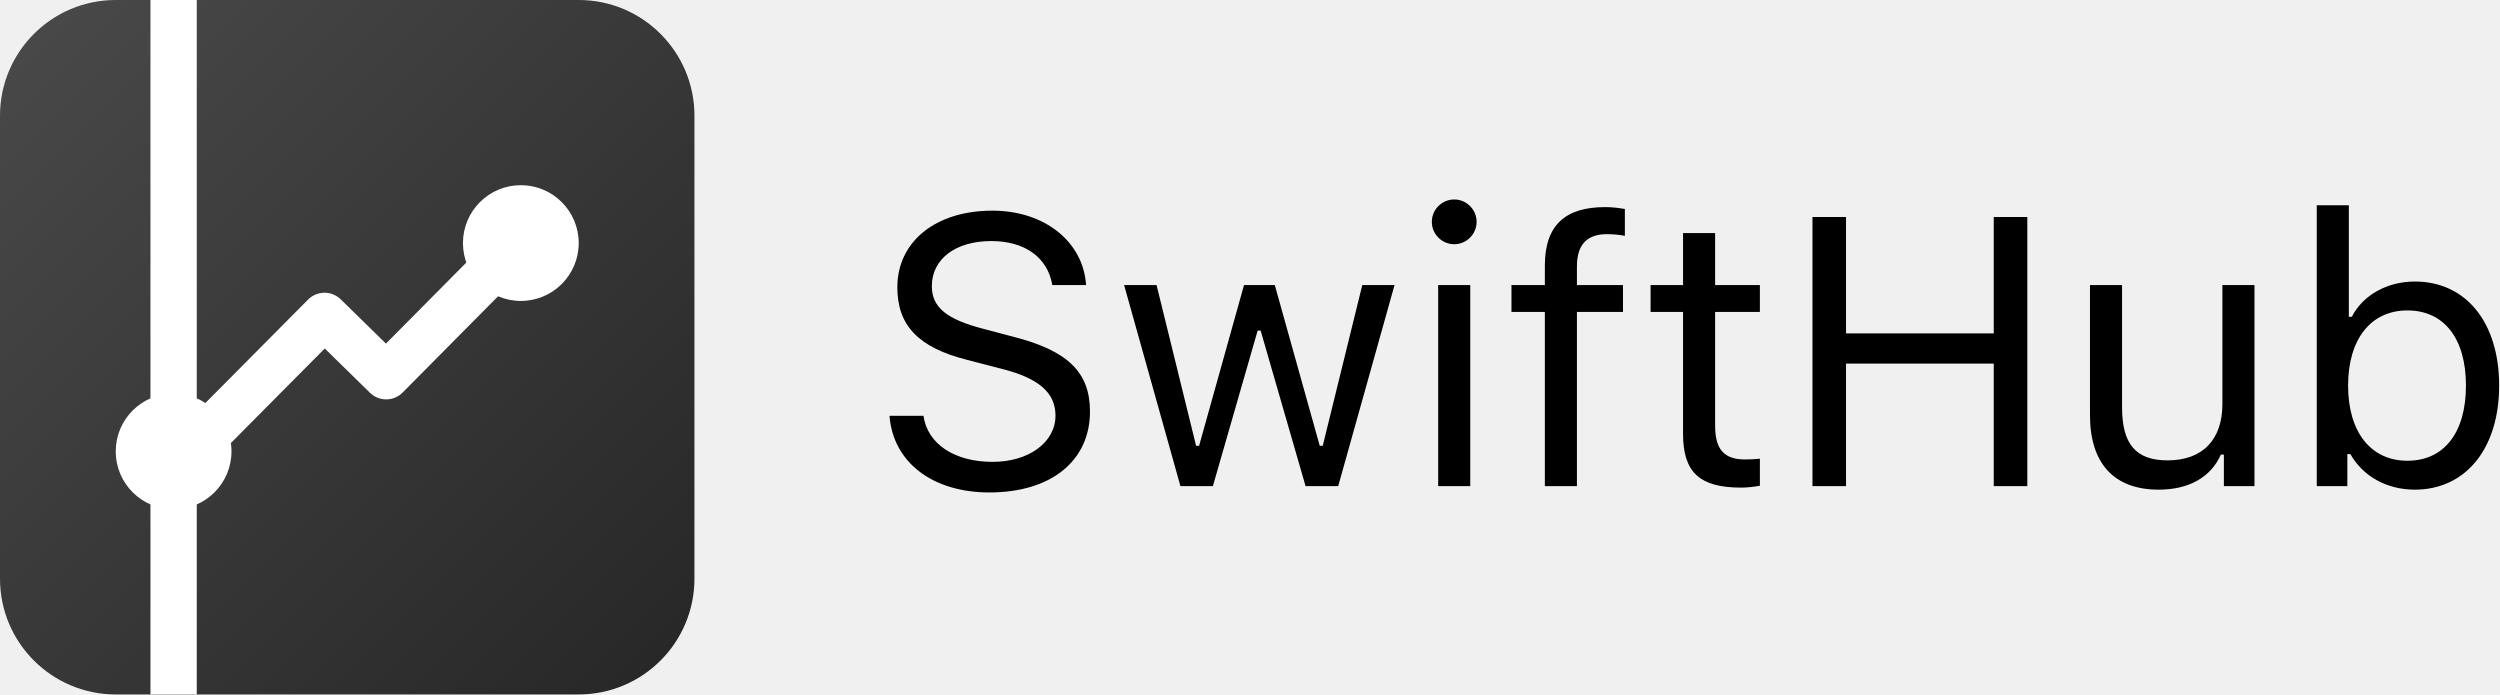
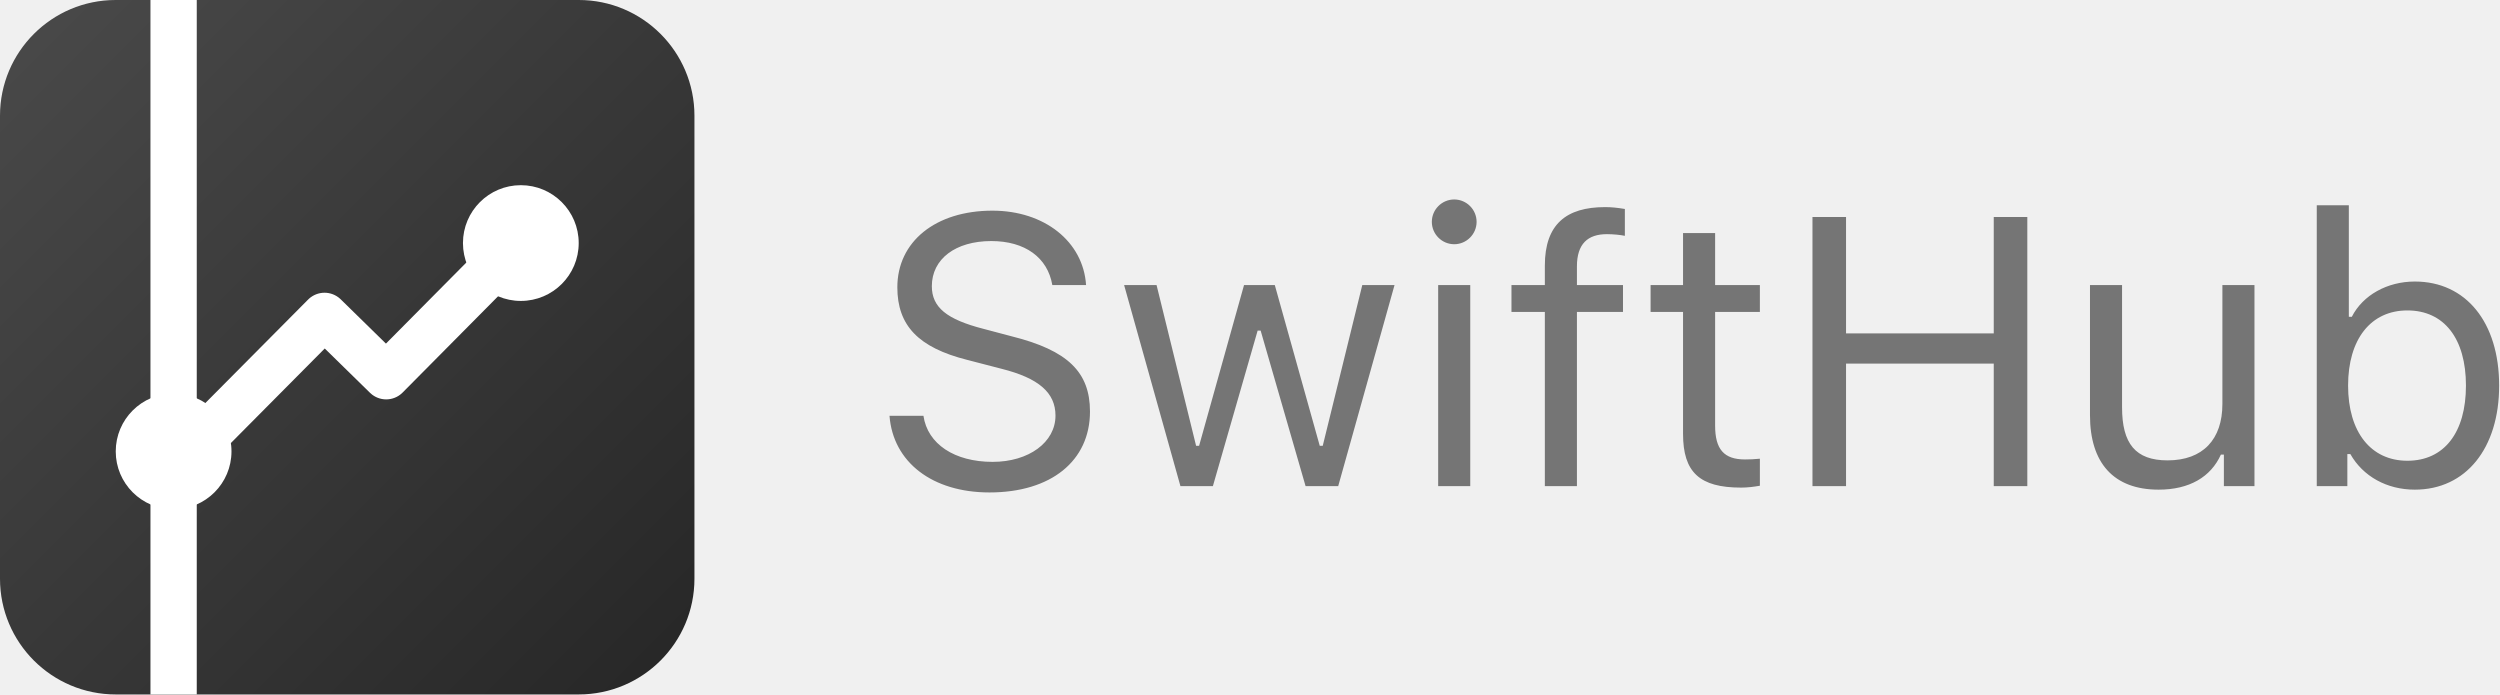
<svg xmlns="http://www.w3.org/2000/svg" width="288px" height="80px" viewBox="0 0 288 80" version="1.1">
  <defs>
    <linearGradient x1="0%" y1="0%" x2="100%" y2="100%" id="linearGradient-1">
      <stop stop-color="#4A4A4A" offset="0%" />
      <stop stop-color="#262626" offset="100%" />
    </linearGradient>
  </defs>
  <g id="Illustrations" stroke="none" stroke-width="1" fill="none" fill-rule="evenodd">
    <g id="app_logo">
      <g id="app_icon">
        <rect id="Rectangle" fill="url(#linearGradient-1)" x="0" y="0" width="80" height="80" rx="13.333" />
        <polyline id="Path" stroke="#FFFFFF" stroke-width="5.333" stroke-linecap="square" stroke-linejoin="round" points="61.023 26.667 44.488 43.343 37.385 36.389 22.667 51.21" />
-         <path d="M20,77.333 L20,2.667" id="Line-5" stroke="#FFFFFF" stroke-width="5.333" stroke-linecap="square" stroke-linejoin="round" />
+         <line x1="20" y1="77.333" x2="20" y2="2.667" id="Line-5" stroke="#FFFFFF" stroke-width="5.333" stroke-linecap="square" stroke-linejoin="round" />
        <circle id="Oval" fill="#FFFFFF" cx="60" cy="28" r="6.667" />
        <circle id="Oval-Copy-2" fill="#FFFFFF" cx="20" cy="52" r="6.667" />
      </g>
-       <path d="M102.471,47.9 L106.381,47.9 C106.854,51.145 109.947,53.207 114.352,53.207 C118.52,53.207 121.592,50.951 121.592,47.879 C121.592,45.236 119.658,43.561 115.383,42.486 L111.408,41.455 C105.801,40.037 103.373,37.502 103.373,33.098 C103.373,27.834 107.777,24.268 114.33,24.268 C120.324,24.268 124.793,27.834 125.115,32.84 L121.227,32.84 C120.689,29.66 118.068,27.77 114.201,27.77 C110.076,27.77 107.348,29.832 107.348,32.969 C107.348,35.396 109.045,36.793 113.32,37.889 L116.564,38.748 C122.988,40.359 125.566,42.852 125.566,47.406 C125.566,53.1 121.076,56.73 113.986,56.73 C107.412,56.73 102.879,53.25 102.471,47.9 Z M160.65,32.84 L154.162,56 L150.402,56 L145.225,38.082 L144.881,38.082 L139.725,56 L135.986,56 L129.498,32.84 L133.236,32.84 L137.791,51.359 L138.135,51.359 L143.312,32.84 L146.857,32.84 L152.035,51.359 L152.379,51.359 L156.934,32.84 L160.65,32.84 Z M165.678,56 L165.678,32.84 L169.373,32.84 L169.373,56 L165.678,56 Z M167.525,28.135 C166.107,28.135 164.947,26.975 164.947,25.557 C164.947,24.139 166.107,22.979 167.525,22.979 C168.943,22.979 170.104,24.139 170.104,25.557 C170.104,26.975 168.943,28.135 167.525,28.135 Z M177.967,56 L177.967,35.934 L174.121,35.934 L174.121,32.84 L177.967,32.84 L177.967,30.584 C177.967,25.836 180.438,23.859 184.906,23.859 C185.637,23.859 186.281,23.924 187.184,24.074 L187.184,27.168 C186.689,27.061 185.852,26.975 185.121,26.975 C182.908,26.975 181.662,28.092 181.662,30.691 L181.662,32.84 L186.969,32.84 L186.969,35.934 L181.662,35.934 L181.662,56 L177.967,56 Z M193.887,26.846 L197.582,26.846 L197.582,32.84 L202.738,32.84 L202.738,35.934 L197.582,35.934 L197.582,49.039 C197.582,51.768 198.613,52.928 201.02,52.928 C201.686,52.928 202.051,52.906 202.738,52.842 L202.738,55.957 C202.008,56.086 201.299,56.172 200.568,56.172 C195.799,56.172 193.887,54.41 193.887,49.984 L193.887,35.934 L190.148,35.934 L190.148,32.84 L193.887,32.84 L193.887,26.846 Z M233.547,56 L229.68,56 L229.68,41.885 L212.664,41.885 L212.664,56 L208.797,56 L208.797,24.998 L212.664,24.998 L212.664,38.404 L229.68,38.404 L229.68,24.998 L233.547,24.998 L233.547,56 Z M259.715,32.84 L259.715,56 L256.191,56 L256.191,52.369 L255.848,52.369 C254.688,54.947 252.217,56.408 248.672,56.408 C243.473,56.408 240.766,53.314 240.766,47.836 L240.766,32.84 L244.461,32.84 L244.461,46.934 C244.461,51.102 246.008,53.035 249.703,53.035 C253.785,53.035 256.02,50.607 256.02,46.547 L256.02,32.84 L259.715,32.84 Z M278.191,56.408 C274.969,56.408 272.219,54.883 270.758,52.305 L270.414,52.305 L270.414,56 L266.891,56 L266.891,23.645 L270.586,23.645 L270.586,36.492 L270.93,36.492 C272.197,34 275.012,32.432 278.191,32.432 C284.078,32.432 287.902,37.137 287.902,44.42 C287.902,51.66 284.057,56.408 278.191,56.408 Z M277.332,35.762 C273.121,35.762 270.5,39.07 270.5,44.42 C270.5,49.77 273.121,53.078 277.332,53.078 C281.564,53.078 284.078,49.834 284.078,44.42 C284.078,39.006 281.564,35.762 277.332,35.762 Z" id="SwiftHub" fill="#000000" />
+       <path d="M102.471,47.9 L106.381,47.9 C106.854,51.145 109.947,53.207 114.352,53.207 C118.52,53.207 121.592,50.951 121.592,47.879 C121.592,45.236 119.658,43.561 115.383,42.486 L111.408,41.455 C105.801,40.037 103.373,37.502 103.373,33.098 C103.373,27.834 107.777,24.268 114.33,24.268 C120.324,24.268 124.793,27.834 125.115,32.84 L121.227,32.84 C120.689,29.66 118.068,27.77 114.201,27.77 C110.076,27.77 107.348,29.832 107.348,32.969 C107.348,35.396 109.045,36.793 113.32,37.889 L116.564,38.748 C122.988,40.359 125.566,42.852 125.566,47.406 C125.566,53.1 121.076,56.73 113.986,56.73 C107.412,56.73 102.879,53.25 102.471,47.9 Z M160.65,32.84 L154.162,56 L150.402,56 L145.225,38.082 L144.881,38.082 L139.725,56 L135.986,56 L129.498,32.84 L133.236,32.84 L137.791,51.359 L138.135,51.359 L143.312,32.84 L146.857,32.84 L152.035,51.359 L152.379,51.359 L156.934,32.84 L160.65,32.84 Z M165.678,56 L165.678,32.84 L169.373,32.84 L169.373,56 L165.678,56 Z M167.525,28.135 C166.107,28.135 164.947,26.975 164.947,25.557 C164.947,24.139 166.107,22.979 167.525,22.979 C168.943,22.979 170.104,24.139 170.104,25.557 C170.104,26.975 168.943,28.135 167.525,28.135 Z M177.967,56 L177.967,35.934 L174.121,35.934 L174.121,32.84 L177.967,32.84 L177.967,30.584 C177.967,25.836 180.438,23.859 184.906,23.859 C185.637,23.859 186.281,23.924 187.184,24.074 L187.184,27.168 C186.689,27.061 185.852,26.975 185.121,26.975 C182.908,26.975 181.662,28.092 181.662,30.691 L181.662,32.84 L186.969,32.84 L186.969,35.934 L181.662,35.934 L181.662,56 L177.967,56 Z M193.887,26.846 L197.582,26.846 L197.582,32.84 L202.738,32.84 L202.738,35.934 L197.582,35.934 L197.582,49.039 C197.582,51.768 198.613,52.928 201.02,52.928 C201.686,52.928 202.051,52.906 202.738,52.842 L202.738,55.957 C202.008,56.086 201.299,56.172 200.568,56.172 C195.799,56.172 193.887,54.41 193.887,49.984 L193.887,35.934 L190.148,35.934 L190.148,32.84 L193.887,32.84 L193.887,26.846 Z M233.547,56 L229.68,56 L229.68,41.885 L212.664,41.885 L212.664,56 L208.797,56 L208.797,24.998 L212.664,24.998 L212.664,38.404 L229.68,38.404 L229.68,24.998 L233.547,24.998 L233.547,56 Z M259.715,32.84 L259.715,56 L256.191,56 L256.191,52.369 L255.848,52.369 C254.688,54.947 252.217,56.408 248.672,56.408 C243.473,56.408 240.766,53.314 240.766,47.836 L240.766,32.84 L244.461,32.84 L244.461,46.934 C244.461,51.102 246.008,53.035 249.703,53.035 C253.785,53.035 256.02,50.607 256.02,46.547 L256.02,32.84 L259.715,32.84 Z M278.191,56.408 C274.969,56.408 272.219,54.883 270.758,52.305 L270.414,52.305 L270.414,56 L266.891,56 L266.891,23.645 L270.586,23.645 L270.586,36.492 L270.93,36.492 C272.197,34 275.012,32.432 278.191,32.432 C284.078,32.432 287.902,37.137 287.902,44.42 C287.902,51.66 284.057,56.408 278.191,56.408 Z M277.332,35.762 C273.121,35.762 270.5,39.07 270.5,44.42 C270.5,49.77 273.121,53.078 277.332,53.078 C281.564,53.078 284.078,49.834 284.078,44.42 C284.078,39.006 281.564,35.762 277.332,35.762 Z" id="SwiftHub" fill="#757575" />
    </g>
  </g>
</svg>
